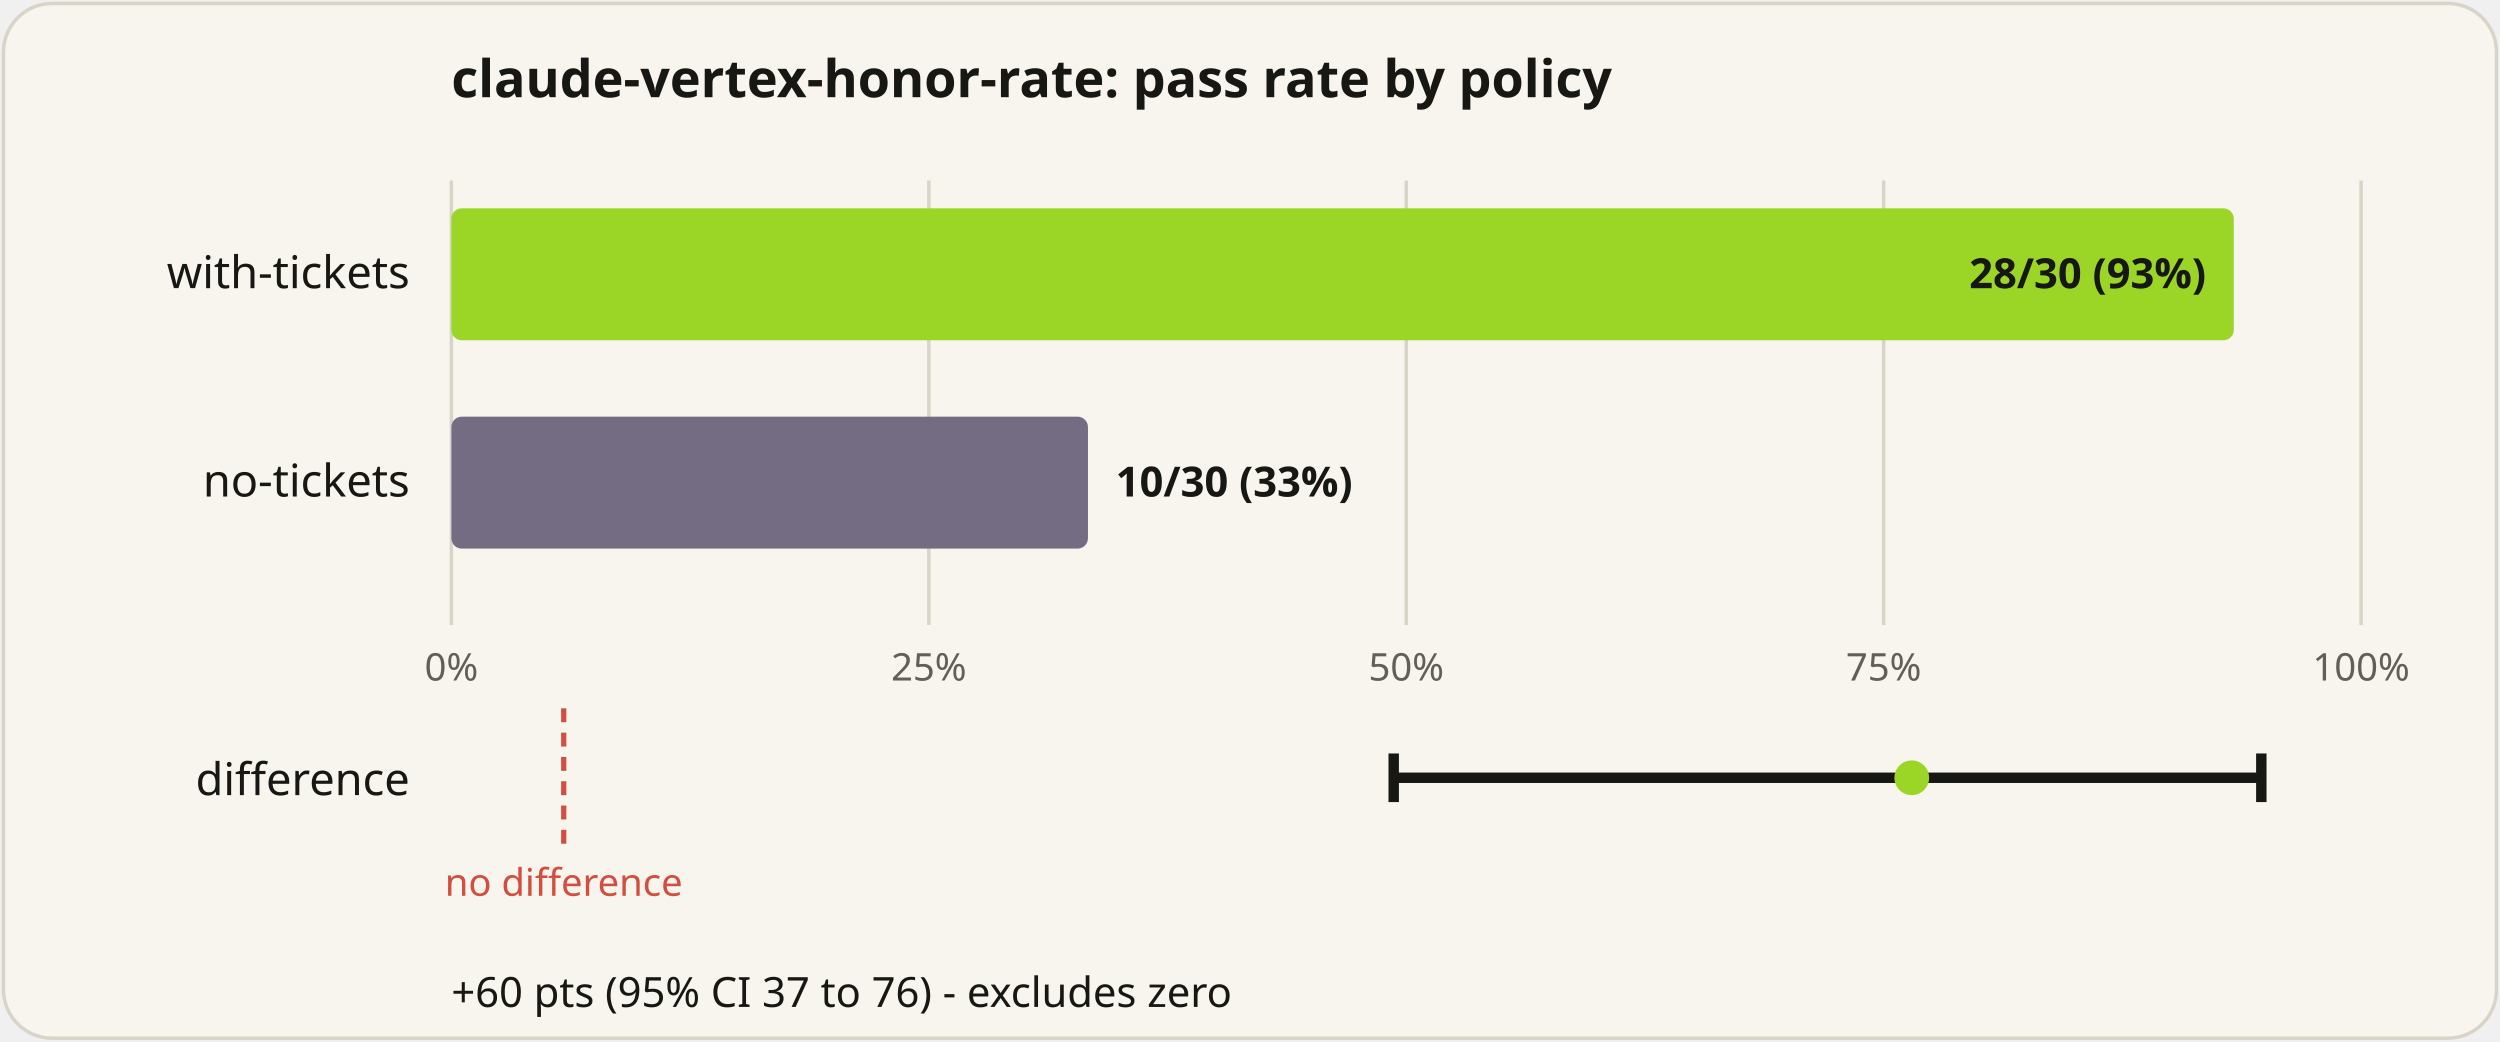
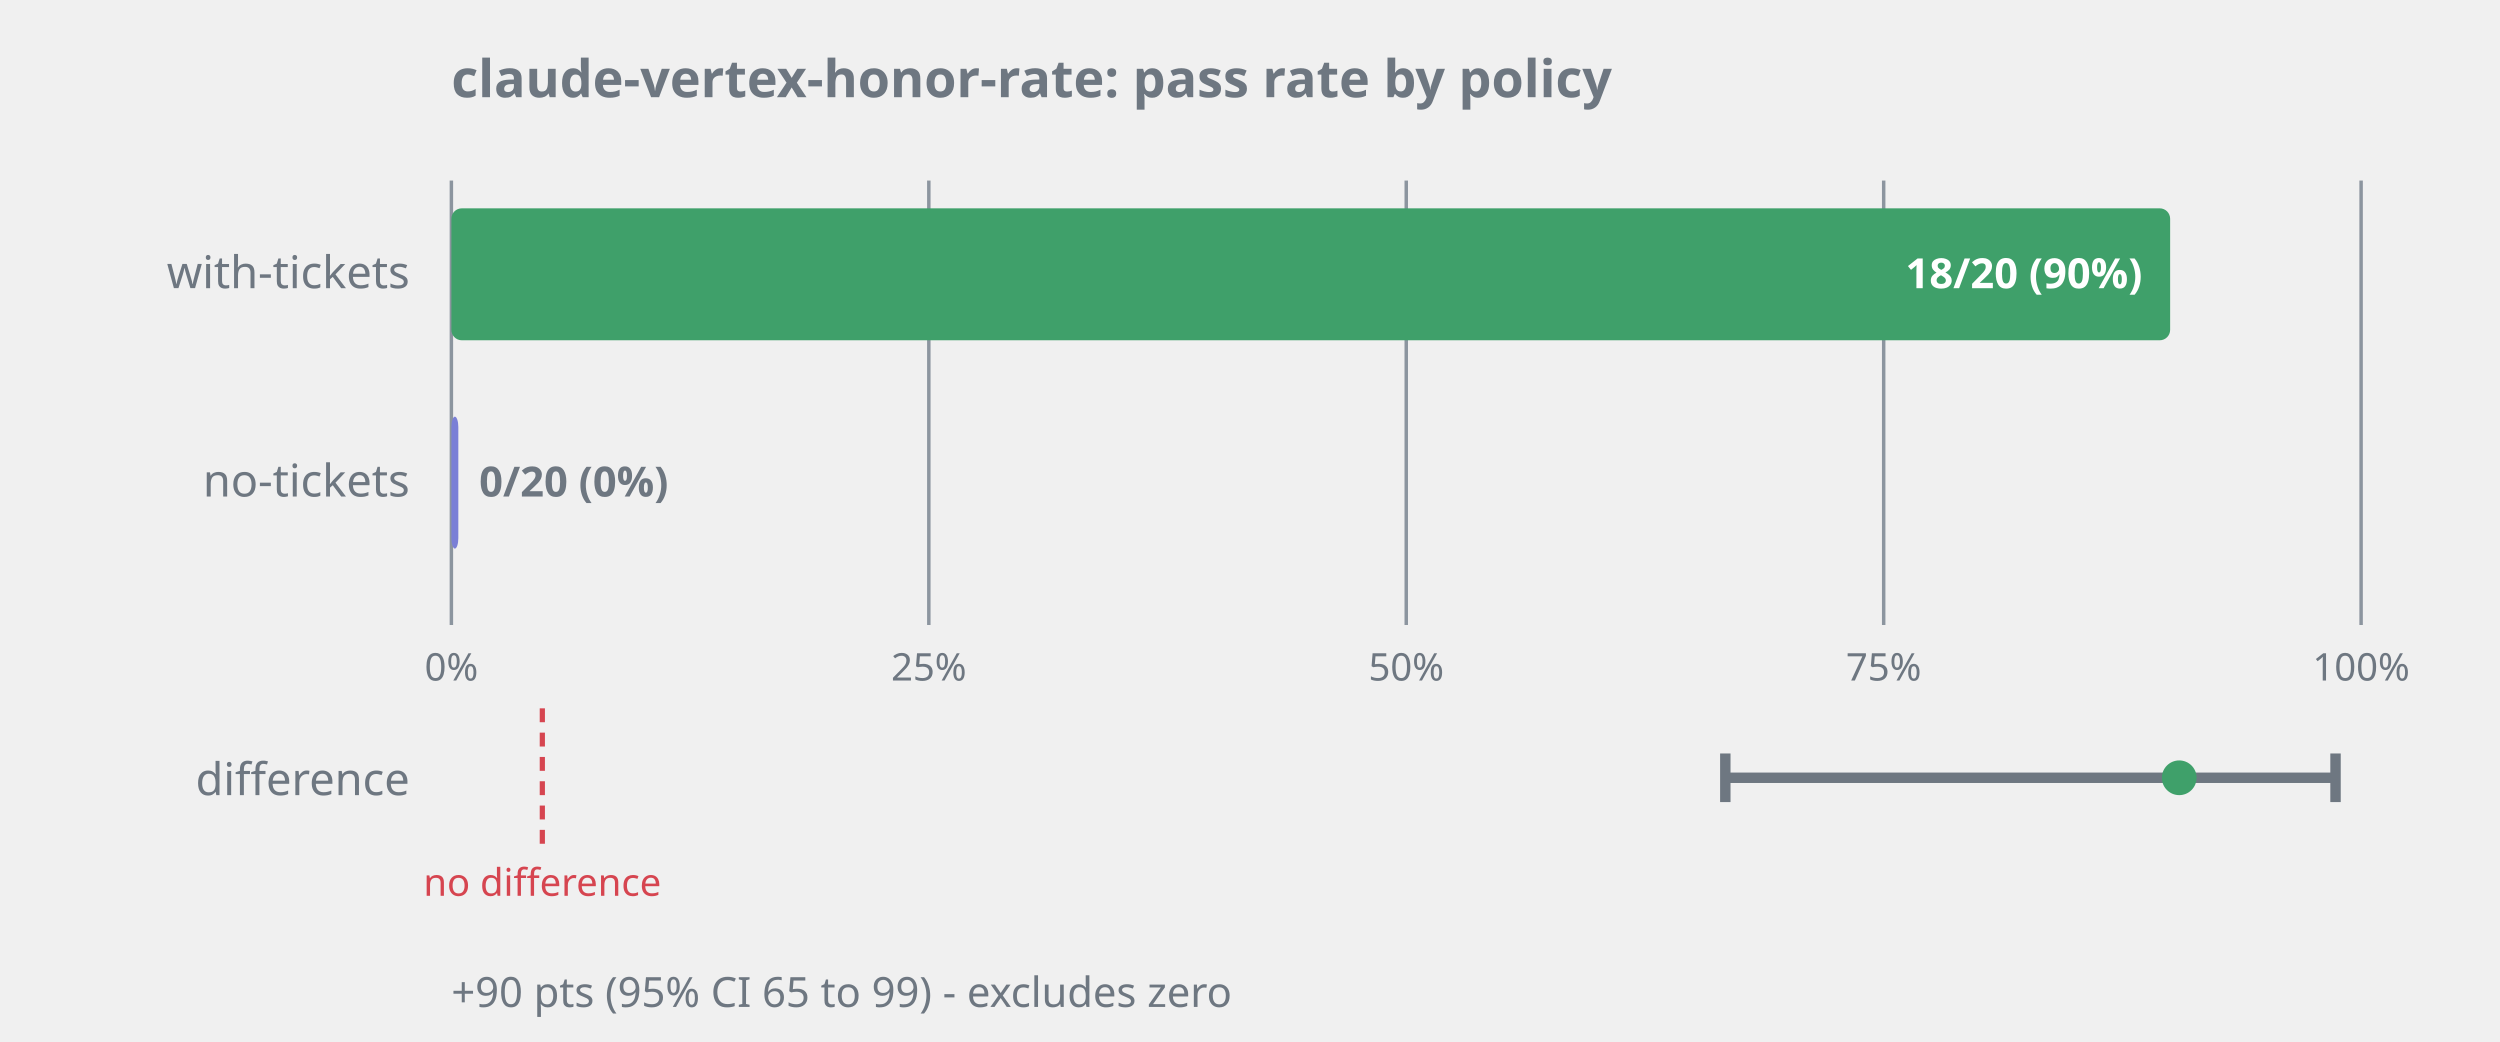
<svg xmlns="http://www.w3.org/2000/svg" viewBox="0 0 720 300" width="720" height="300" role="img" aria-label="Pass rate by policy with 95% confidence interval on the difference">
-   <rect x="1" y="1" width="718" height="298" rx="14" fill="#F7F5EE" stroke="#D8D4C8" />
-   <text x="130" y="28" font-family="system-ui,sans-serif" font-size="15" font-weight="600" fill="#171713">claude-vertex-honor-rate: pass rate by policy</text>
-   <line x1="130" y1="52" x2="130" y2="180" stroke="#D8D4C8" stroke-width="1" />
-   <text x="130" y="196" font-family="system-ui,sans-serif" font-size="11" fill="#625F57" text-anchor="middle">0%</text>
-   <line x1="267.5" y1="52" x2="267.5" y2="180" stroke="#D8D4C8" stroke-width="1" />
-   <text x="267.5" y="196" font-family="system-ui,sans-serif" font-size="11" fill="#625F57" text-anchor="middle">25%</text>
-   <line x1="405" y1="52" x2="405" y2="180" stroke="#D8D4C8" stroke-width="1" />
-   <text x="405" y="196" font-family="system-ui,sans-serif" font-size="11" fill="#625F57" text-anchor="middle">50%</text>
-   <line x1="542.5" y1="52" x2="542.5" y2="180" stroke="#D8D4C8" stroke-width="1" />
-   <text x="542.5" y="196" font-family="system-ui,sans-serif" font-size="11" fill="#625F57" text-anchor="middle">75%</text>
-   <line x1="680" y1="52" x2="680" y2="180" stroke="#D8D4C8" stroke-width="1" />
-   <text x="680" y="196" font-family="system-ui,sans-serif" font-size="11" fill="#625F57" text-anchor="middle">100%</text>
-   <text x="118" y="83" font-family="system-ui,sans-serif" font-size="13" fill="#171713" text-anchor="end">with-tickets</text>
-   <rect x="130" y="60" width="513.333" height="38" fill="#9BD627" rx="3" />
-   <text x="635.333" y="83" font-family="system-ui,sans-serif" font-size="12" font-weight="600" fill="#171713" text-anchor="end">28/30 (93%)</text>
-   <text x="118" y="143" font-family="system-ui,sans-serif" font-size="13" fill="#171713" text-anchor="end">no-tickets</text>
-   <rect x="130" y="120" width="183.333" height="38" fill="#746C83" rx="3" />
-   <text x="321.333" y="143" font-family="system-ui,sans-serif" font-size="12" font-weight="600" fill="#171713">10/30 (33%)</text>
-   <text x="118" y="229" font-family="system-ui,sans-serif" font-size="13" fill="#171713" text-anchor="end">difference</text>
-   <line x1="401.387" y1="224" x2="651.26" y2="224" stroke="#171713" stroke-width="3" />
-   <line x1="401.387" y1="217" x2="401.387" y2="231" stroke="#171713" stroke-width="3" />
-   <line x1="651.26" y1="217" x2="651.26" y2="231" stroke="#171713" stroke-width="3" />
-   <circle cx="550.588" cy="224" r="5" fill="#9BD627" />
-   <line x1="162.353" y1="204" x2="162.353" y2="244" stroke="#D34E3F" stroke-width="1.5" stroke-dasharray="4 3" />
-   <text x="162.353" y="258" font-family="system-ui,sans-serif" font-size="11" fill="#D34E3F" text-anchor="middle">no difference</text>
-   <text x="130" y="290" font-family="system-ui,sans-serif" font-size="12" fill="#171713">+60 pts (95% CI 37 to 76) - excludes zero</text>
+   <rect x="1" y="1" width="718" height="298" rx="14" fill="none" />
+   <text x="130" y="28" font-family="system-ui,sans-serif" font-size="15" font-weight="600" fill="#6e7781">claude-vertex-honor-rate: pass rate by policy</text>
+   <line x1="130" y1="52" x2="130" y2="180" stroke="#8c959f" stroke-width="1" />
+   <text x="130" y="196" font-family="system-ui,sans-serif" font-size="11" fill="#6e7781" text-anchor="middle">0%</text>
+   <line x1="267.5" y1="52" x2="267.5" y2="180" stroke="#8c959f" stroke-width="1" />
+   <text x="267.5" y="196" font-family="system-ui,sans-serif" font-size="11" fill="#6e7781" text-anchor="middle">25%</text>
+   <line x1="405" y1="52" x2="405" y2="180" stroke="#8c959f" stroke-width="1" />
+   <text x="405" y="196" font-family="system-ui,sans-serif" font-size="11" fill="#6e7781" text-anchor="middle">50%</text>
+   <line x1="542.5" y1="52" x2="542.5" y2="180" stroke="#8c959f" stroke-width="1" />
+   <text x="542.5" y="196" font-family="system-ui,sans-serif" font-size="11" fill="#6e7781" text-anchor="middle">75%</text>
+   <line x1="680" y1="52" x2="680" y2="180" stroke="#8c959f" stroke-width="1" />
+   <text x="680" y="196" font-family="system-ui,sans-serif" font-size="11" fill="#6e7781" text-anchor="middle">100%</text>
+   <text x="118" y="83" font-family="system-ui,sans-serif" font-size="13" fill="#6e7781" text-anchor="end">with-tickets</text>
+   <rect x="130" y="60" width="495" height="38" fill="#3fa06a" rx="3" />
+   <text x="617" y="83" font-family="system-ui,sans-serif" font-size="12" font-weight="600" fill="#ffffff" text-anchor="end">18/20 (90%)</text>
+   <text x="118" y="143" font-family="system-ui,sans-serif" font-size="13" fill="#6e7781" text-anchor="end">no-tickets</text>
+   <rect x="130" y="120" width="2" height="38" fill="#7a7fd6" rx="3" />
+   <text x="138" y="143" font-family="system-ui,sans-serif" font-size="12" font-weight="600" fill="#6e7781">0/20 (0%)</text>
+   <text x="118" y="229" font-family="system-ui,sans-serif" font-size="13" fill="#6e7781" text-anchor="end">difference</text>
+   <line x1="496.891" y1="224" x2="672.632" y2="224" stroke="#6e7781" stroke-width="3" />
+   <line x1="496.891" y1="217" x2="496.891" y2="231" stroke="#6e7781" stroke-width="3" />
+   <line x1="672.632" y1="217" x2="672.632" y2="231" stroke="#6e7781" stroke-width="3" />
+   <circle cx="627.619" cy="224" r="5" fill="#3fa06a" />
+   <line x1="156.19" y1="204" x2="156.19" y2="244" stroke="#d64550" stroke-width="1.5" stroke-dasharray="4 3" />
+   <text x="156.19" y="258" font-family="system-ui,sans-serif" font-size="11" fill="#d64550" text-anchor="middle">no difference</text>
+   <text x="130" y="290" font-family="system-ui,sans-serif" font-size="12" fill="#6e7781">+90 pts (95% CI 65 to 99) - excludes zero</text>
</svg>
